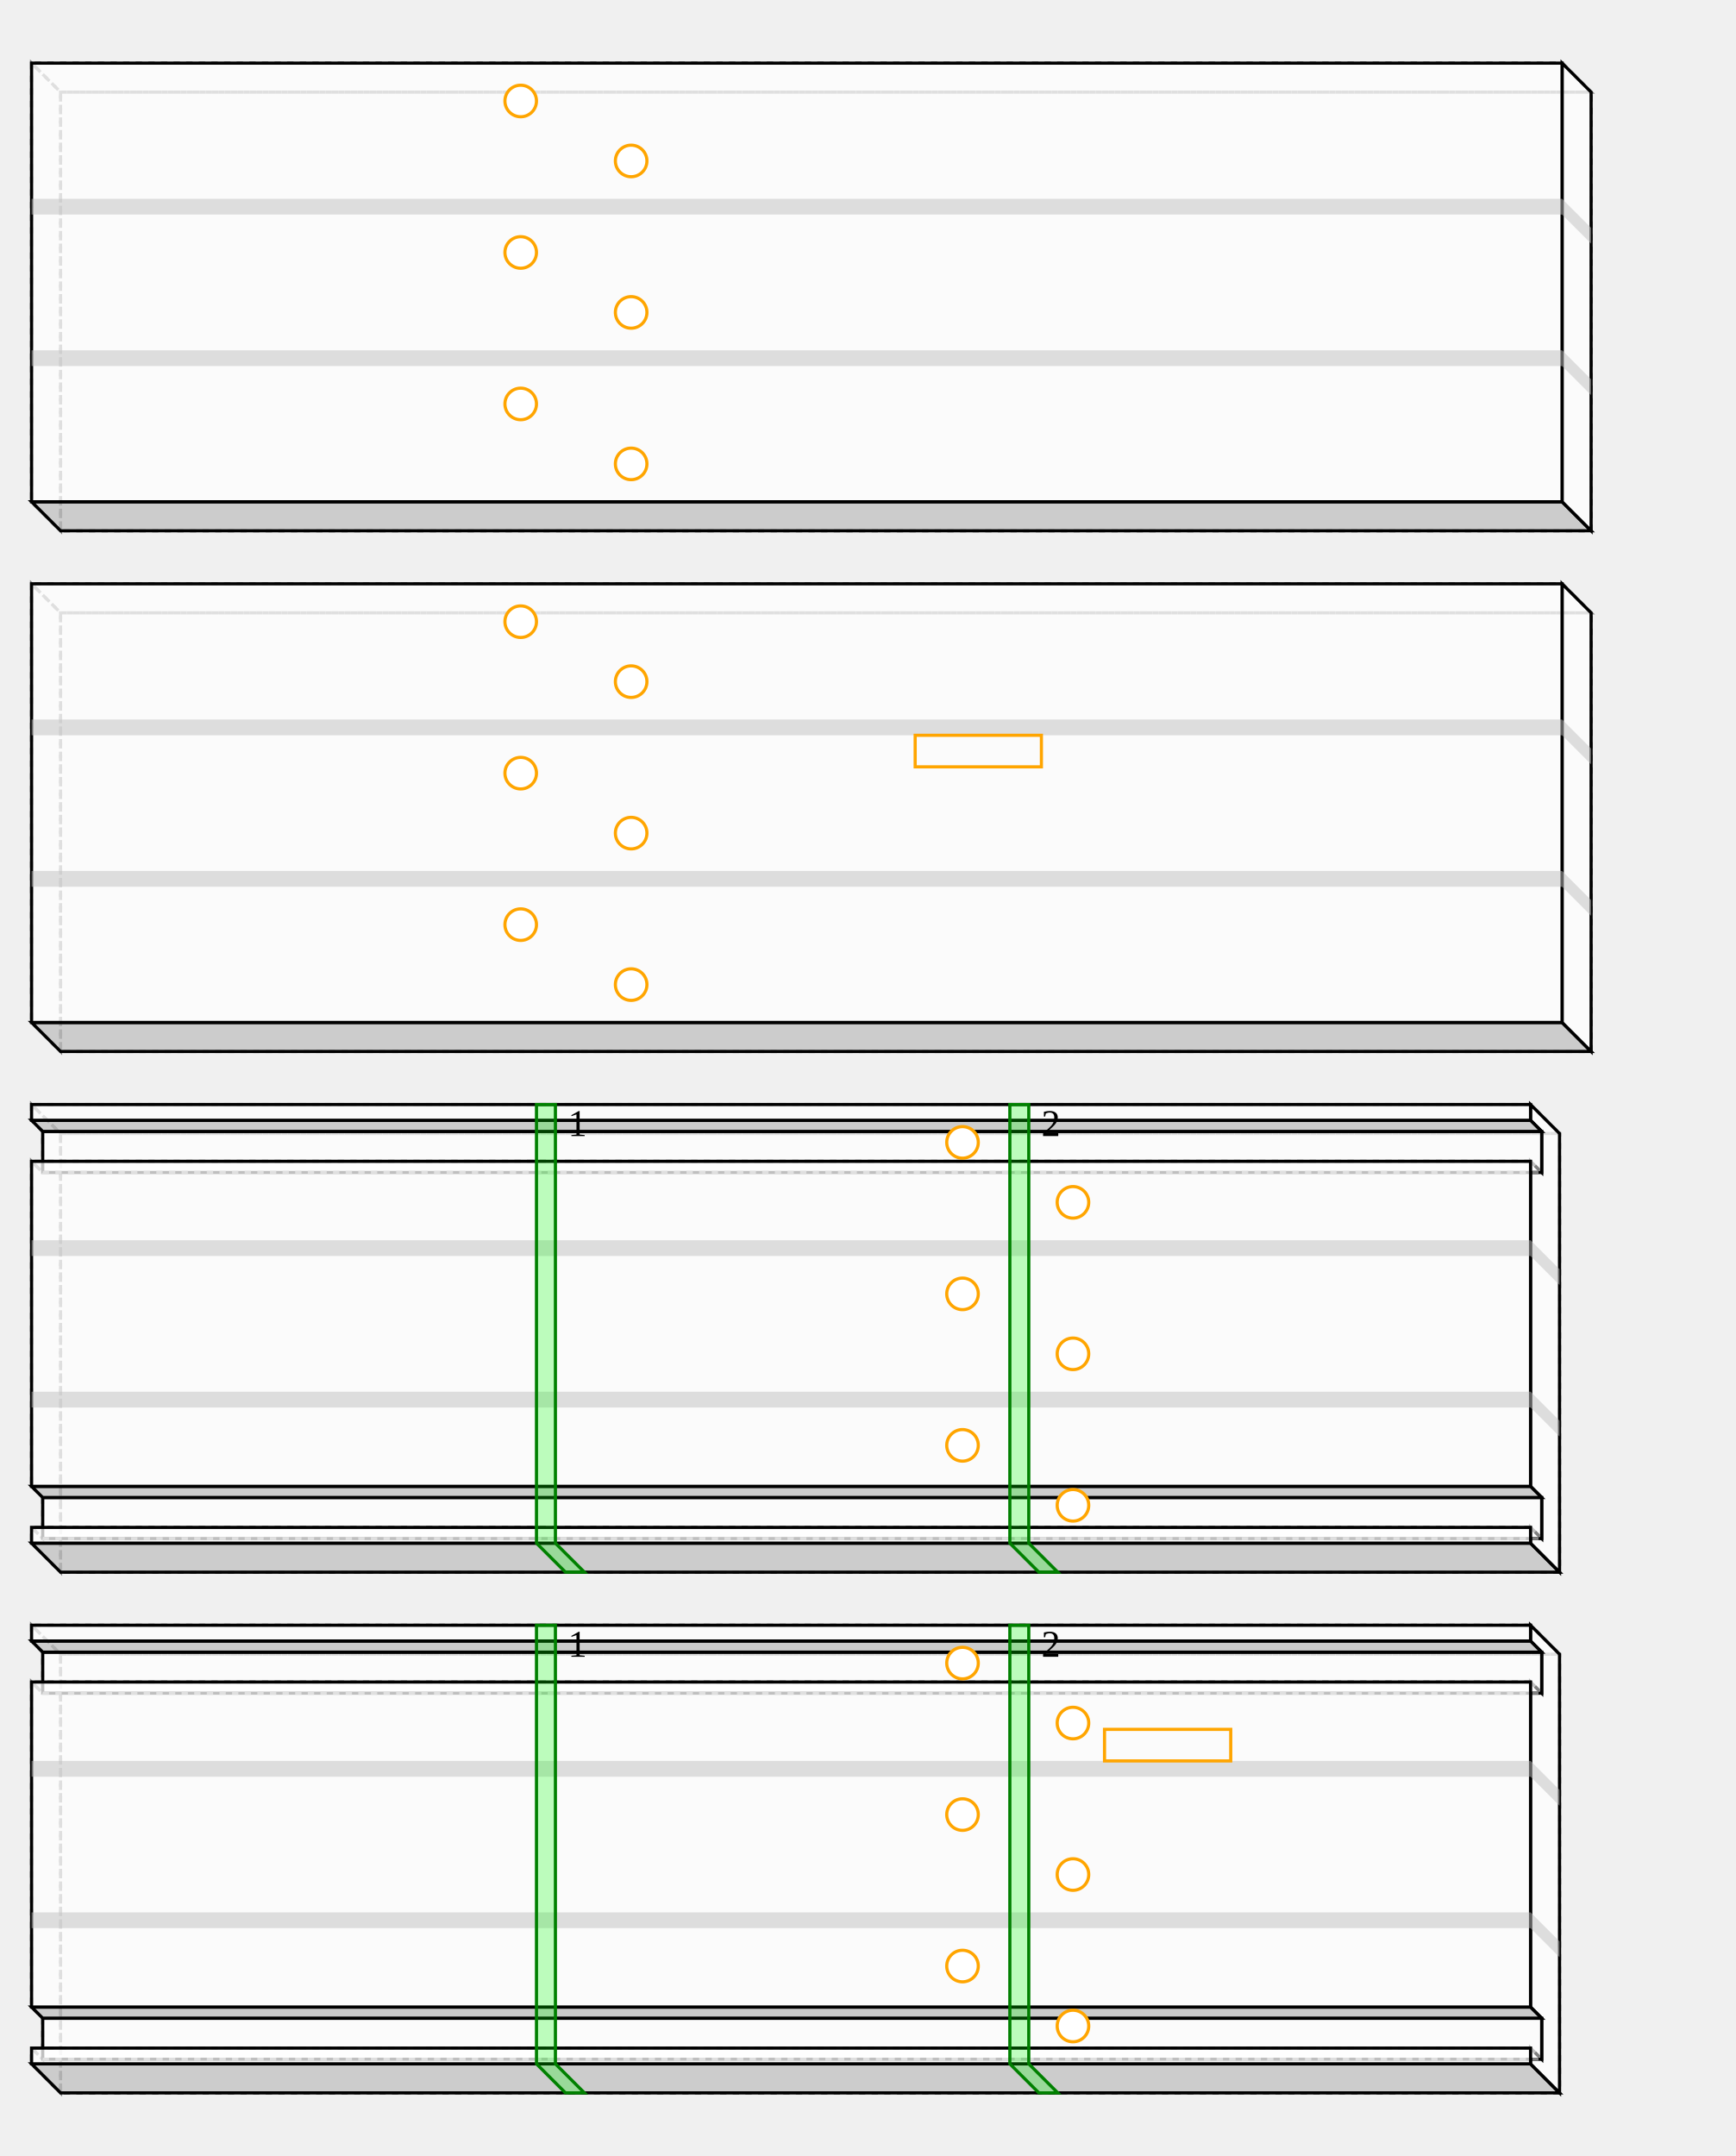
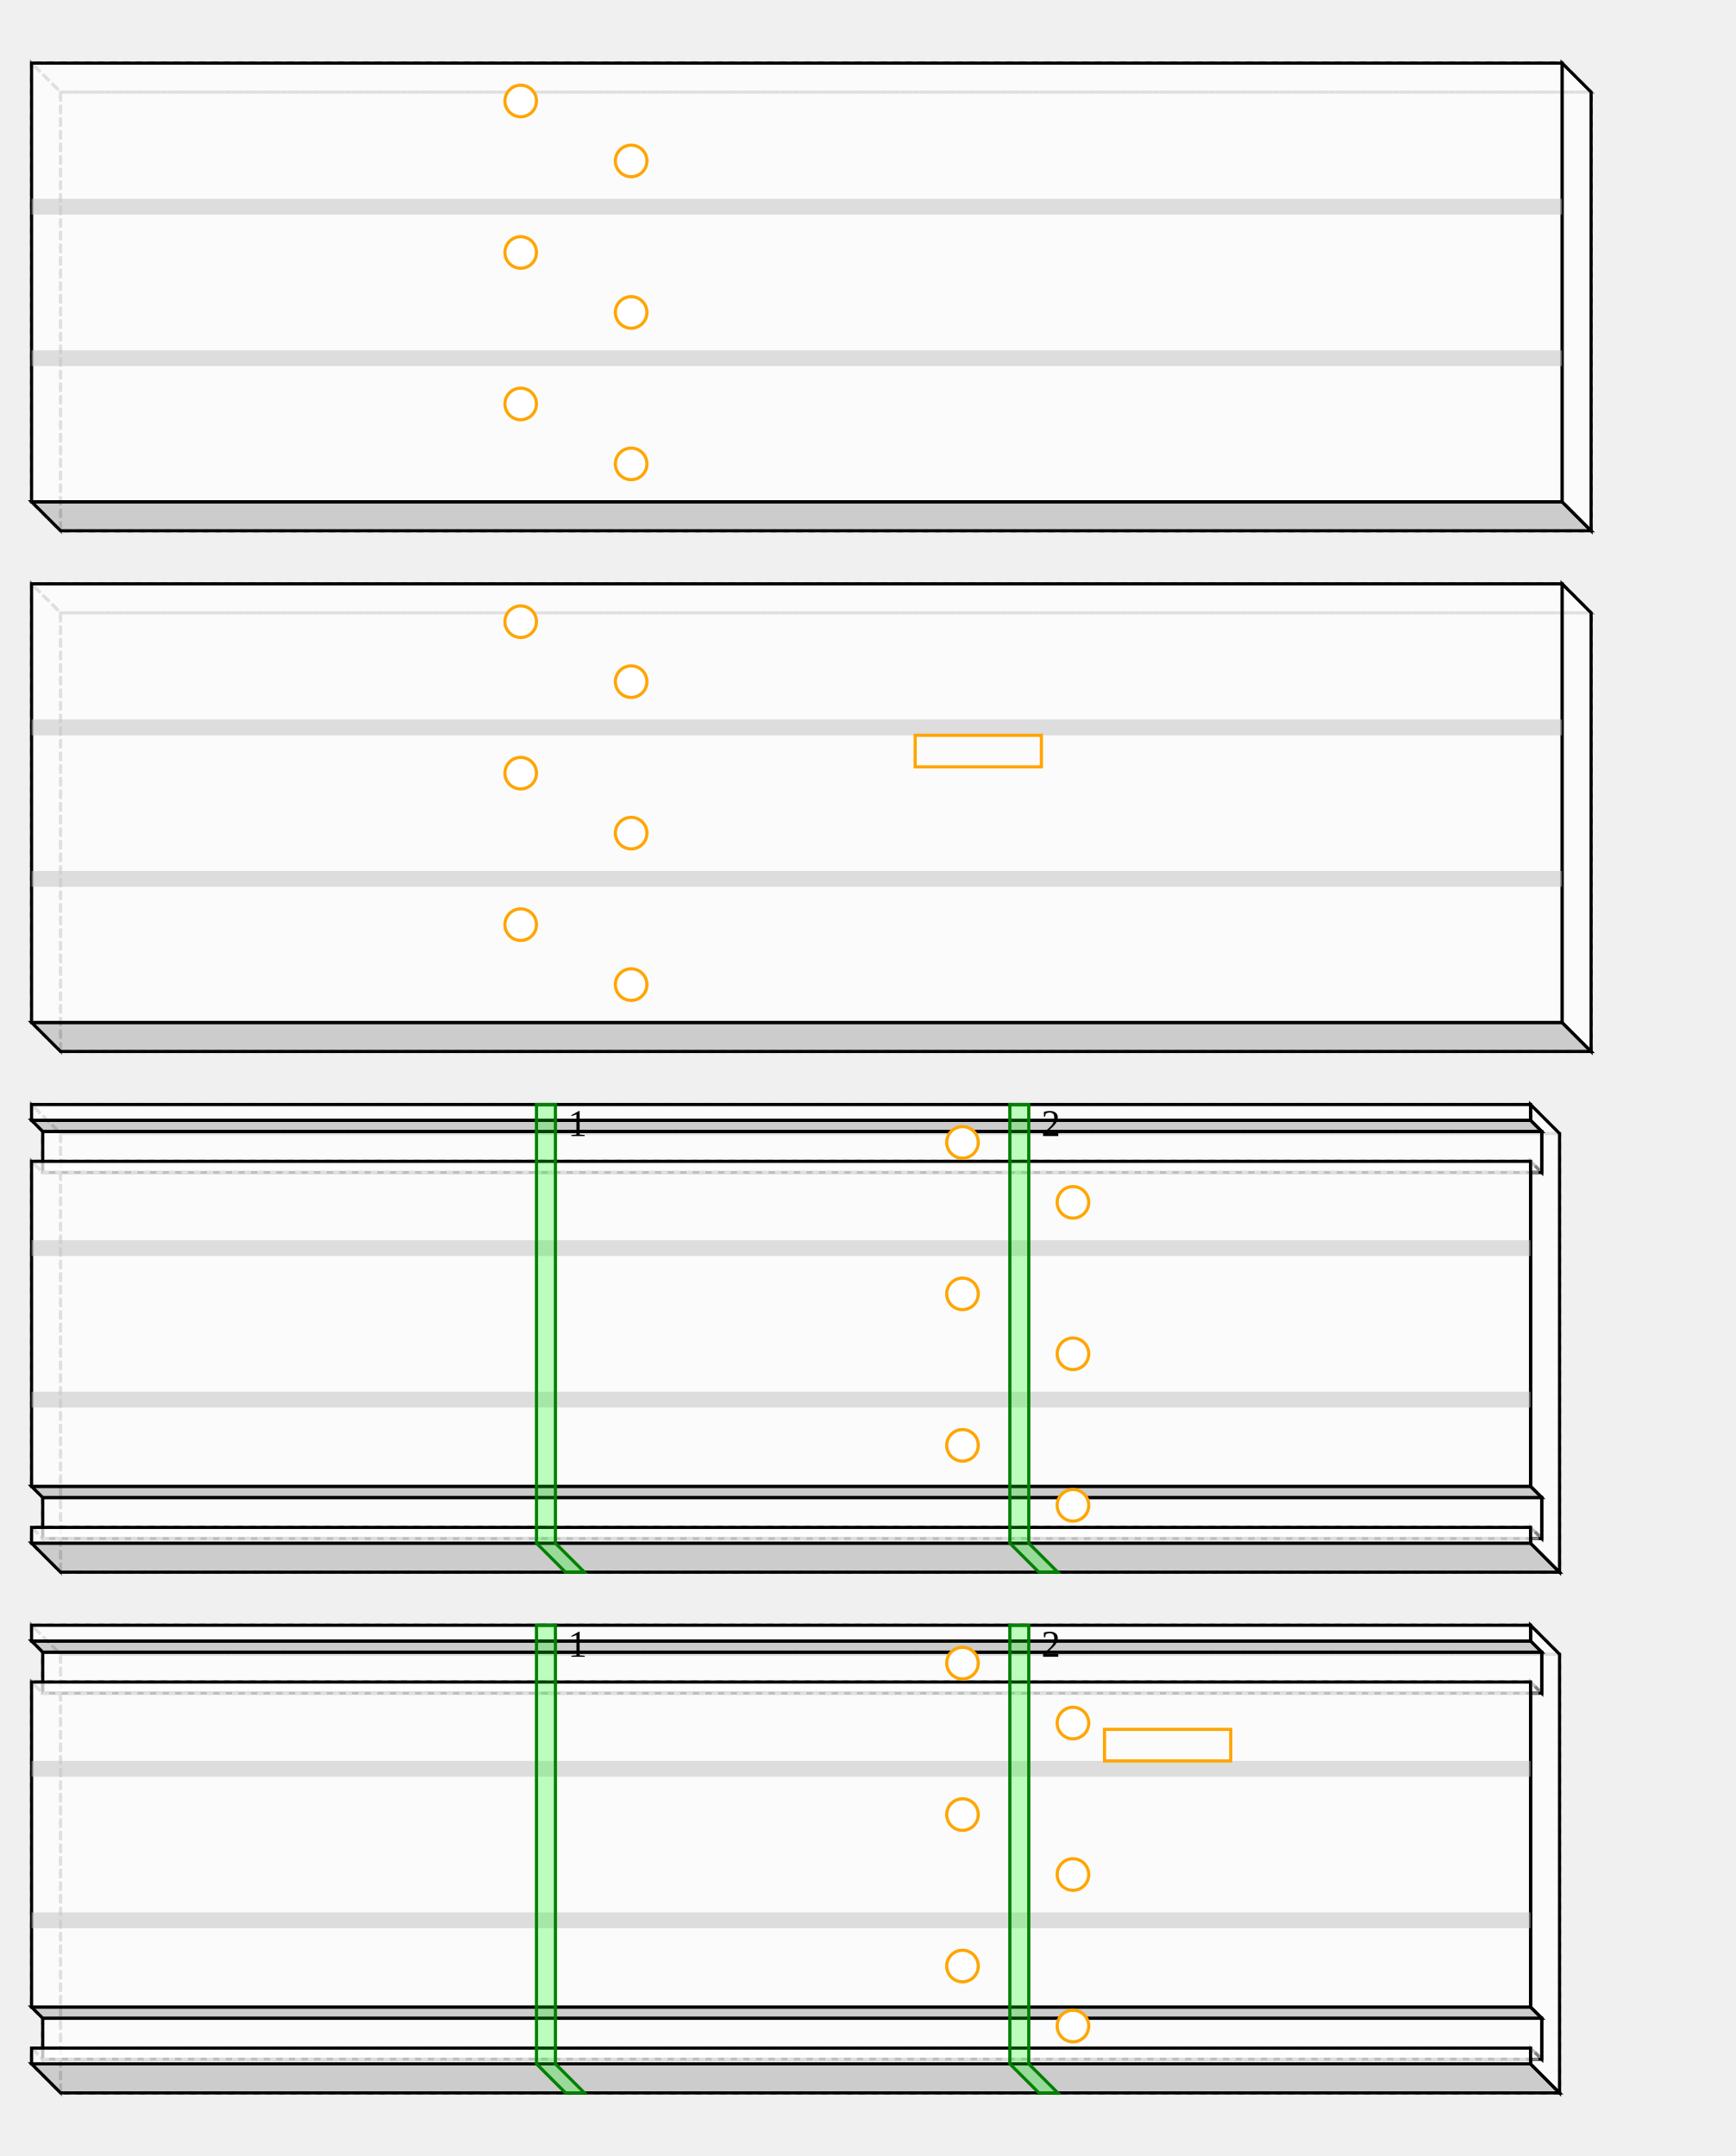
<svg xmlns="http://www.w3.org/2000/svg" width="1100" viewBox="0 0 550 683.192">
  <polygon fill="none" stroke-width="1" stroke-dasharray="2" stroke="gray" points="19.192,29.192 19.192,168.192 504.192,168.192 504.192,29.192" />
  <polygon fill="none" stroke-width="1" stroke-dasharray="2" stroke="gray" points="10.0,20.0 10.0,159.0 19.192,168.192 19.192,29.192" />
  <polygon fill="none" stroke-width="1" stroke-dasharray="2" stroke="gray" points="19.192,29.192 504.192,29.192 495.0,20.0 10.0,20.0" />
  <polygon fill="rgba(192,192,192,0.75)" stroke-width="1" stroke-dasharray="" stroke="black" points="10.0,159.0 495.0,159.0 504.192,168.192 19.192,168.192" />
  <polygon fill="rgba(255,255,255,0.75)" stroke-width="1" stroke-dasharray="" stroke="black" points="504.192,29.192 504.192,168.192 495.0,159.0 495.0,20.0" />
  <polygon fill="rgba(255,255,255,0.75)" stroke-width="1" stroke-dasharray="" stroke="black" points="10.0,20.0 495.0,20.0 495.0,159.0 10.0,159.0" />
-   <polygon fill="rgba(192,192,192,0.5)" stroke-width="1" stroke-dasharray="" stroke="none" points="10.0,63.0 495.0,63.0 504.192,72.192 504.192,77.192 495.0,68.0 10.0,68.0" />
-   <polygon fill="rgba(192,192,192,0.5)" stroke-width="1" stroke-dasharray="" stroke="none" points="10.0,111.0 495.0,111.0 504.192,120.192 504.192,125.192 495.0,116.0 10.0,116.0" />
+   <polygon fill="rgba(192,192,192,0.5)" stroke-width="1" stroke-dasharray="" stroke="none" points="10.0,63.0 495.0,63.0 495.0,68.0 10.0,68.0" />
+   <polygon fill="rgba(192,192,192,0.5)" stroke-width="1" stroke-dasharray="" stroke="none" points="10.0,111.0 495.0,111.0 495.0,116.0 10.0,116.0" />
  <circle cx="165" cy="32.0" r="5" stroke="orange" fill="white" stroke-width="1" />
  <circle cx="200" cy="51.0" r="5" stroke="orange" fill="white" stroke-width="1" />
  <circle cx="165" cy="80.0" r="5" stroke="orange" fill="white" stroke-width="1" />
  <circle cx="200" cy="99.0" r="5" stroke="orange" fill="white" stroke-width="1" />
  <circle cx="165" cy="128.0" r="5" stroke="orange" fill="white" stroke-width="1" />
  <circle cx="200" cy="147.0" r="5" stroke="orange" fill="white" stroke-width="1" />
  <polygon fill="none" stroke-width="1" stroke-dasharray="2" stroke="gray" points="19.192,194.192 19.192,333.192 504.192,333.192 504.192,194.192" />
  <polygon fill="none" stroke-width="1" stroke-dasharray="2" stroke="gray" points="10.0,185.0 10.0,324.0 19.192,333.192 19.192,194.192" />
  <polygon fill="none" stroke-width="1" stroke-dasharray="2" stroke="gray" points="19.192,194.192 504.192,194.192 495.0,185.0 10.0,185.0" />
  <polygon fill="rgba(192,192,192,0.75)" stroke-width="1" stroke-dasharray="" stroke="black" points="10.0,324.0 495.0,324.0 504.192,333.192 19.192,333.192" />
  <polygon fill="rgba(255,255,255,0.75)" stroke-width="1" stroke-dasharray="" stroke="black" points="504.192,194.192 504.192,333.192 495.0,324.0 495.0,185.0" />
  <polygon fill="rgba(255,255,255,0.75)" stroke-width="1" stroke-dasharray="" stroke="black" points="10.0,185.0 495.0,185.0 495.0,324.0 10.0,324.0" />
-   <polygon fill="rgba(192,192,192,0.5)" stroke-width="1" stroke-dasharray="" stroke="none" points="10.0,228.0 495.0,228.0 504.192,237.192 504.192,242.192 495.0,233.0 10.0,233.0" />
-   <polygon fill="rgba(192,192,192,0.5)" stroke-width="1" stroke-dasharray="" stroke="none" points="10.0,276.0 495.0,276.0 504.192,285.192 504.192,290.192 495.0,281.0 10.0,281.0" />
+   <polygon fill="rgba(192,192,192,0.5)" stroke-width="1" stroke-dasharray="" stroke="none" points="10.0,228.0 495.0,228.0 495.0,233.0 10.0,233.0" />
+   <polygon fill="rgba(192,192,192,0.5)" stroke-width="1" stroke-dasharray="" stroke="none" points="10.0,276.0 495.0,276.0 495.0,281.0 10.0,281.0" />
  <circle cx="165" cy="197.0" r="5" stroke="orange" fill="white" stroke-width="1" />
  <circle cx="200" cy="216.0" r="5" stroke="orange" fill="white" stroke-width="1" />
  <rect x="290" y="233.0" width="40" height="10.0" style="fill: none; stroke: orange; stroke-width: 1;" />
  <circle cx="165" cy="245.0" r="5" stroke="orange" fill="white" stroke-width="1" />
  <circle cx="200" cy="264.0" r="5" stroke="orange" fill="white" stroke-width="1" />
  <circle cx="165" cy="293.0" r="5" stroke="orange" fill="white" stroke-width="1" />
  <circle cx="200" cy="312.0" r="5" stroke="orange" fill="white" stroke-width="1" />
  <polygon fill="none" stroke-width="1" stroke-dasharray="2" stroke="gray" points="19.192,359.192 19.192,498.192 494.192,498.192 494.192,359.192" />
  <polygon fill="none" stroke-width="1" stroke-dasharray="2" stroke="gray" points="10.0,350.0 10.0,355.0 13.536,358.536 13.536,371.536 10.0,368.0 10.0,471.0 13.536,474.536 13.536,487.536 10.0,484.0 10.0,489.0 19.192,498.192 19.192,359.192" />
  <polygon fill="none" stroke-width="1" stroke-dasharray="2" stroke="gray" points="19.192,359.192 494.192,359.192 485.0,350.0 10.0,350.0" />
  <polygon fill="rgba(192,192,192,0.75)" stroke-width="1" stroke-dasharray="" stroke="black" points="10.0,489.0 485.0,489.0 494.192,498.192 19.192,498.192" />
  <polygon fill="rgba(255,255,255,0.75)" stroke-width="1" stroke-dasharray="" stroke="black" points="494.192,359.192 494.192,498.192 485.0,489.0 485.0,484.0 488.536,487.536 488.536,474.536 485.0,471.0 485.0,368.0 488.536,371.536 488.536,358.536 485.0,355.0 485.0,350.0" />
  <polygon fill="rgba(255,255,255,0.75)" stroke-width="1" stroke-dasharray="" stroke="black" points="13.536,358.536 488.536,358.536 488.536,371.536 13.536,371.536" />
  <polygon fill="rgba(255,255,255,0.75)" stroke-width="1" stroke-dasharray="" stroke="black" points="13.536,474.536 488.536,474.536 488.536,487.536 13.536,487.536" />
  <polygon fill="rgba(192,192,192,0.75)" stroke-width="1" stroke-dasharray="" stroke="black" points="10.0,355.0 485.0,355.0 488.536,358.536 13.536,358.536" />
  <polygon fill="none" stroke-width="1" stroke-dasharray="2" stroke="gray" points="13.536,371.536 488.536,371.536 485.0,368.0 10.0,368.0" />
  <polygon fill="rgba(192,192,192,0.75)" stroke-width="1" stroke-dasharray="" stroke="black" points="10.0,471.0 485.0,471.0 488.536,474.536 13.536,474.536" />
  <polygon fill="none" stroke-width="1" stroke-dasharray="2" stroke="gray" points="13.536,487.536 488.536,487.536 485.0,484.0 10.0,484.0" />
  <polygon fill="rgba(255,255,255,0.75)" stroke-width="1" stroke-dasharray="" stroke="black" points="10.0,350.0 485.0,350.0 485.0,355.0 10.0,355.0" />
  <polygon fill="rgba(255,255,255,0.75)" stroke-width="1" stroke-dasharray="" stroke="black" points="10.0,368.0 485.0,368.0 485.0,471.0 10.0,471.0" />
  <polygon fill="rgba(255,255,255,0.75)" stroke-width="1" stroke-dasharray="" stroke="black" points="10.0,484.0 485.0,484.0 485.0,489.0 10.0,489.0" />
-   <polygon fill="rgba(192,192,192,0.5)" stroke-width="1" stroke-dasharray="" stroke="none" points="10.0,393.0 485.0,393.0 494.192,402.192 494.192,407.192 485.0,398.0 10.0,398.0" />
-   <polygon fill="rgba(192,192,192,0.5)" stroke-width="1" stroke-dasharray="" stroke="none" points="10.0,441.0 485.0,441.0 494.192,450.192 494.192,455.192 485.0,446.0 10.0,446.0" />
+   <polygon fill="rgba(192,192,192,0.5)" stroke-width="1" stroke-dasharray="" stroke="none" points="10.0,393.0 485.0,393.0 485.0,398.0 10.0,398.0" />
+   <polygon fill="rgba(192,192,192,0.5)" stroke-width="1" stroke-dasharray="" stroke="none" points="10.0,441.0 485.0,441.0 485.0,446.0 10.0,446.0" />
  <circle cx="305" cy="362.0" r="5" stroke="orange" fill="white" stroke-width="1" />
  <circle cx="340" cy="381.0" r="5" stroke="orange" fill="white" stroke-width="1" />
  <circle cx="305" cy="410.0" r="5" stroke="orange" fill="white" stroke-width="1" />
  <circle cx="340" cy="429.0" r="5" stroke="orange" fill="white" stroke-width="1" />
  <circle cx="305" cy="458.0" r="5" stroke="orange" fill="white" stroke-width="1" />
  <circle cx="340" cy="477.0" r="5" stroke="orange" fill="white" stroke-width="1" />
  <polygon fill="rgba(0,255,0,0.25)" stroke-width="1" stroke-dasharray="" stroke="green" points="170.0,350.0 176.0,350.0 176.0,489.0 185.192,498.192 179.192,498.192 170.0,489.0" />
  <text style="" text-anchor="left" x="180" y="360" fill="black">1</text>
  <polygon fill="rgba(0,255,0,0.25)" stroke-width="1" stroke-dasharray="" stroke="green" points="320.0,350.0 326.0,350.0 326.0,489.0 335.192,498.192 329.192,498.192 320.0,489.0" />
  <text style="" text-anchor="left" x="330" y="360" fill="black">2</text>
  <polygon fill="none" stroke-width="1" stroke-dasharray="2" stroke="gray" points="19.192,524.192 19.192,663.192 494.192,663.192 494.192,524.192" />
  <polygon fill="none" stroke-width="1" stroke-dasharray="2" stroke="gray" points="10.0,515.0 10.0,520.0 13.536,523.536 13.536,536.536 10.0,533.0 10.0,636.0 13.536,639.536 13.536,652.536 10.0,649.0 10.0,654.0 19.192,663.192 19.192,524.192" />
  <polygon fill="none" stroke-width="1" stroke-dasharray="2" stroke="gray" points="19.192,524.192 494.192,524.192 485.0,515.0 10.0,515.0" />
  <polygon fill="rgba(192,192,192,0.75)" stroke-width="1" stroke-dasharray="" stroke="black" points="10.0,654.0 485.0,654.0 494.192,663.192 19.192,663.192" />
  <polygon fill="rgba(255,255,255,0.75)" stroke-width="1" stroke-dasharray="" stroke="black" points="494.192,524.192 494.192,663.192 485.0,654.0 485.0,649.0 488.536,652.536 488.536,639.536 485.0,636.0 485.0,533.0 488.536,536.536 488.536,523.536 485.0,520.0 485.0,515.0" />
  <polygon fill="rgba(255,255,255,0.75)" stroke-width="1" stroke-dasharray="" stroke="black" points="13.536,523.536 488.536,523.536 488.536,536.536 13.536,536.536" />
  <polygon fill="rgba(255,255,255,0.75)" stroke-width="1" stroke-dasharray="" stroke="black" points="13.536,639.536 488.536,639.536 488.536,652.536 13.536,652.536" />
  <polygon fill="rgba(192,192,192,0.75)" stroke-width="1" stroke-dasharray="" stroke="black" points="10.0,520.0 485.0,520.0 488.536,523.536 13.536,523.536" />
  <polygon fill="none" stroke-width="1" stroke-dasharray="2" stroke="gray" points="13.536,536.536 488.536,536.536 485.0,533.0 10.0,533.0" />
  <polygon fill="rgba(192,192,192,0.75)" stroke-width="1" stroke-dasharray="" stroke="black" points="10.0,636.0 485.0,636.0 488.536,639.536 13.536,639.536" />
  <polygon fill="none" stroke-width="1" stroke-dasharray="2" stroke="gray" points="13.536,652.536 488.536,652.536 485.0,649.0 10.0,649.0" />
  <polygon fill="rgba(255,255,255,0.75)" stroke-width="1" stroke-dasharray="" stroke="black" points="10.0,515.0 485.0,515.0 485.0,520.0 10.0,520.0" />
  <polygon fill="rgba(255,255,255,0.75)" stroke-width="1" stroke-dasharray="" stroke="black" points="10.0,533.0 485.0,533.0 485.0,636.0 10.0,636.0" />
  <polygon fill="rgba(255,255,255,0.75)" stroke-width="1" stroke-dasharray="" stroke="black" points="10.0,649.0 485.0,649.0 485.0,654.0 10.0,654.0" />
-   <polygon fill="rgba(192,192,192,0.5)" stroke-width="1" stroke-dasharray="" stroke="none" points="10.0,558.0 485.0,558.0 494.192,567.192 494.192,572.192 485.0,563.0 10.0,563.0" />
-   <polygon fill="rgba(192,192,192,0.5)" stroke-width="1" stroke-dasharray="" stroke="none" points="10.0,606.0 485.0,606.0 494.192,615.192 494.192,620.192 485.0,611.0 10.0,611.0" />
+   <polygon fill="rgba(192,192,192,0.5)" stroke-width="1" stroke-dasharray="" stroke="none" points="10.0,558.0 485.0,558.0 485.0,563.0 10.0,563.0" />
+   <polygon fill="rgba(192,192,192,0.5)" stroke-width="1" stroke-dasharray="" stroke="none" points="10.0,606.0 485.0,606.0 485.0,611.0 10.0,611.0" />
  <rect x="350" y="548.0" width="40" height="10.0" style="fill: none; stroke: orange; stroke-width: 1;" />
  <circle cx="305" cy="527.0" r="5" stroke="orange" fill="white" stroke-width="1" />
  <circle cx="340" cy="546.0" r="5" stroke="orange" fill="white" stroke-width="1" />
  <circle cx="305" cy="575.0" r="5" stroke="orange" fill="white" stroke-width="1" />
  <circle cx="340" cy="594.0" r="5" stroke="orange" fill="white" stroke-width="1" />
  <circle cx="305" cy="623.0" r="5" stroke="orange" fill="white" stroke-width="1" />
  <circle cx="340" cy="642.0" r="5" stroke="orange" fill="white" stroke-width="1" />
  <polygon fill="rgba(0,255,0,0.25)" stroke-width="1" stroke-dasharray="" stroke="green" points="170.0,515.0 176.0,515.0 176.0,654.0 185.192,663.192 179.192,663.192 170.0,654.0" />
  <text style="" text-anchor="left" x="180" y="525" fill="black">1</text>
  <polygon fill="rgba(0,255,0,0.25)" stroke-width="1" stroke-dasharray="" stroke="green" points="320.0,515.0 326.0,515.0 326.0,654.0 335.192,663.192 329.192,663.192 320.0,654.0" />
  <text style="" text-anchor="left" x="330" y="525" fill="black">2</text>
</svg>
